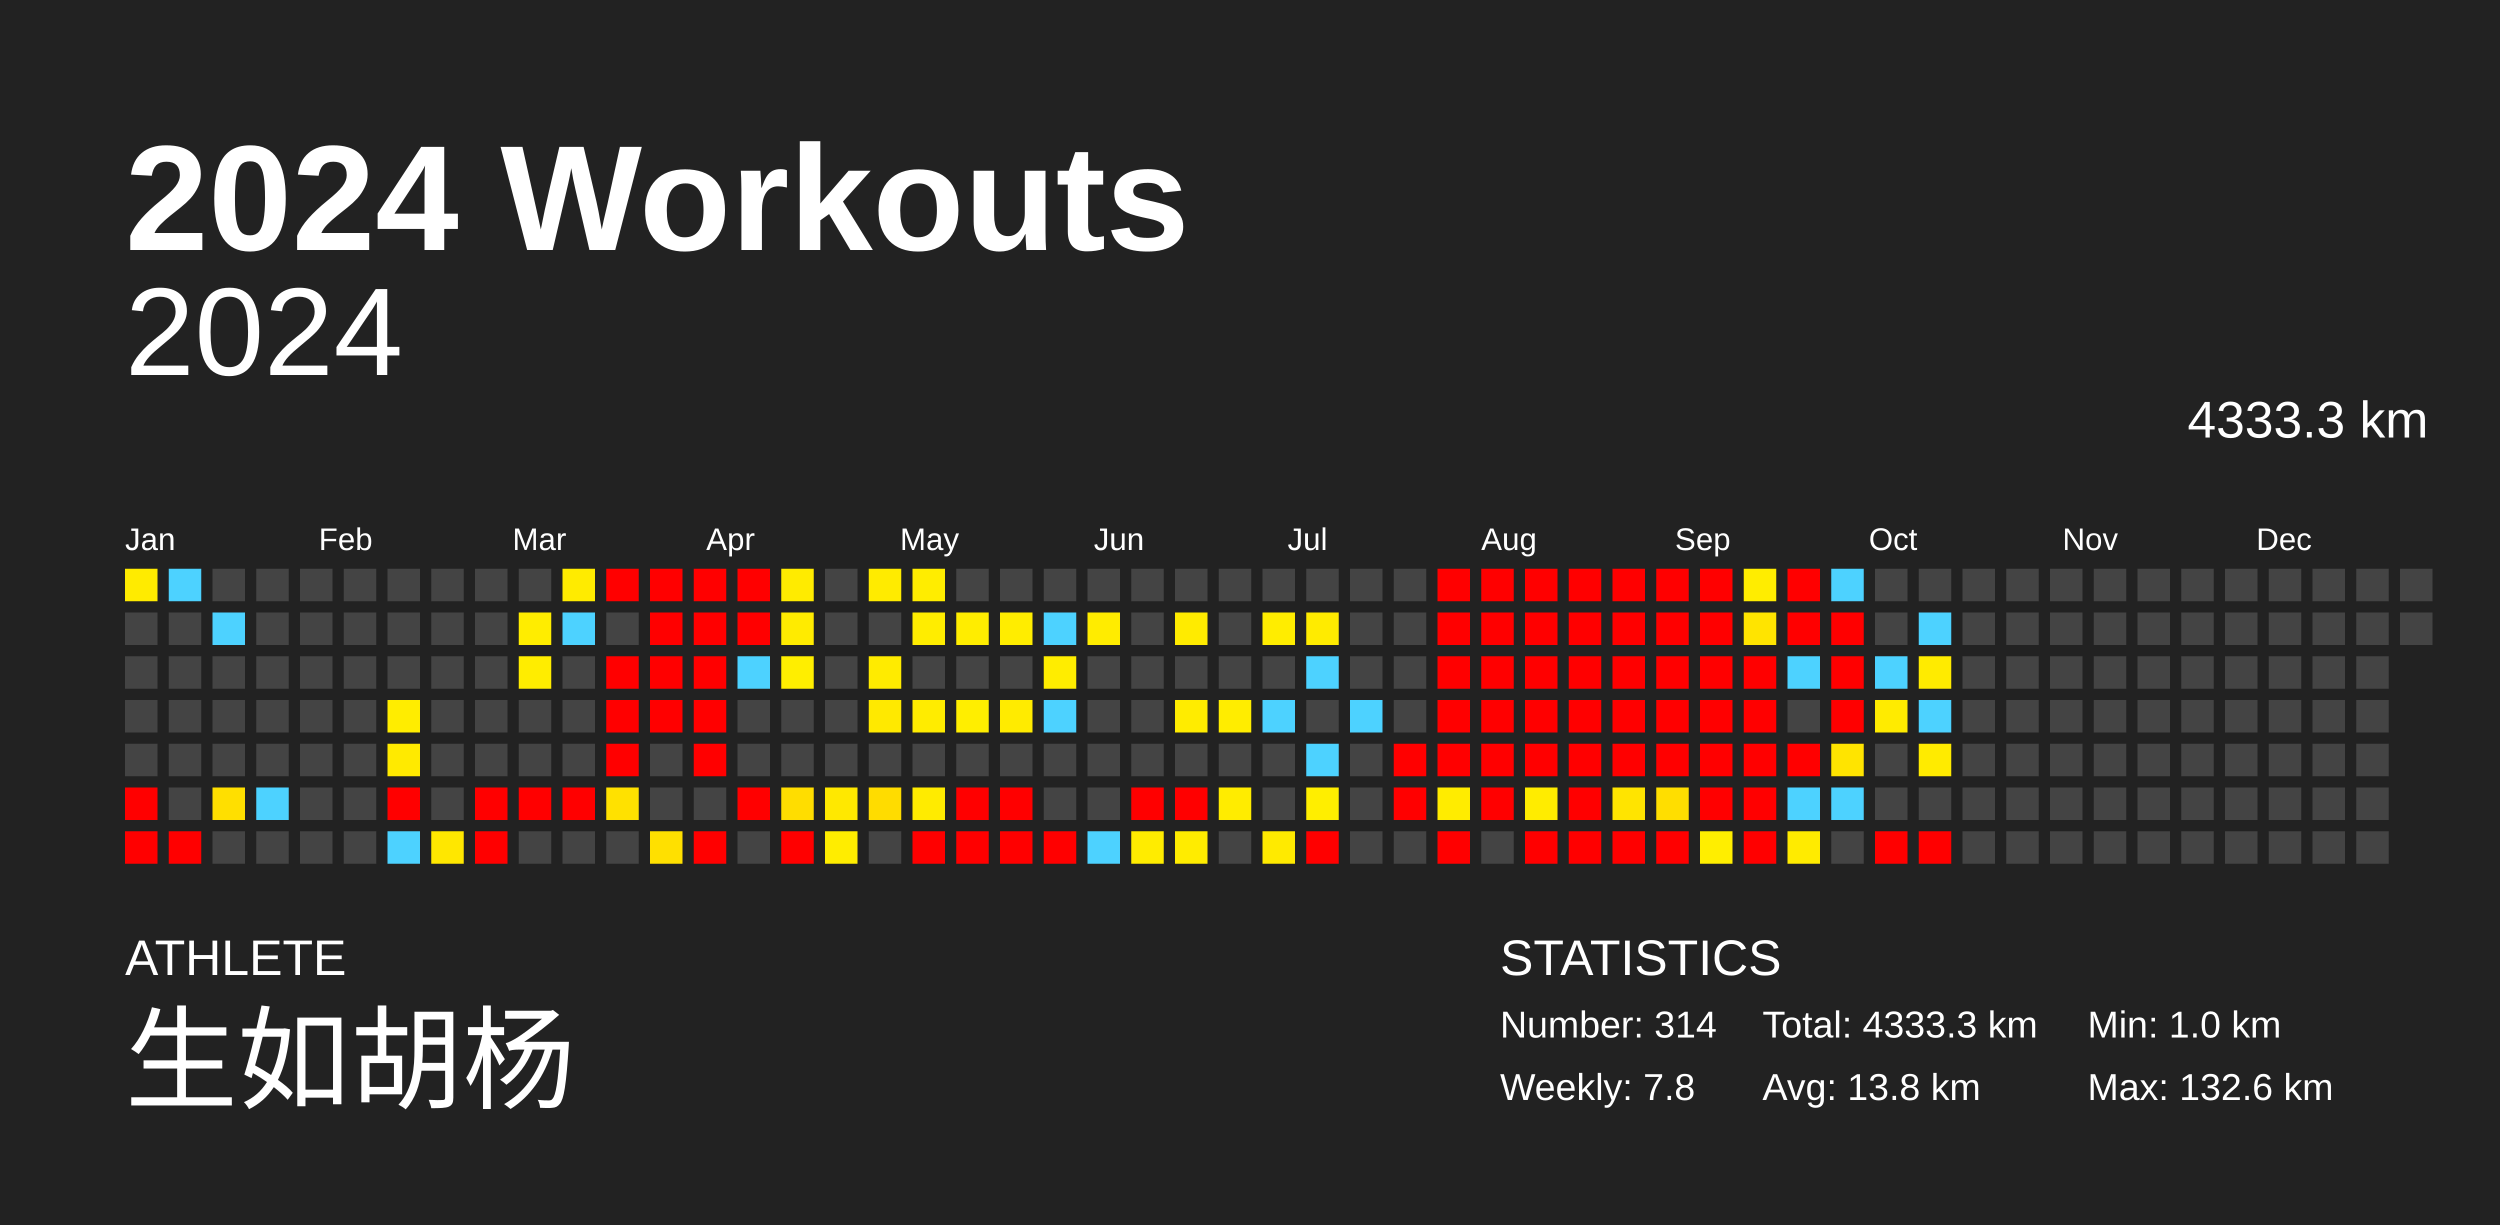
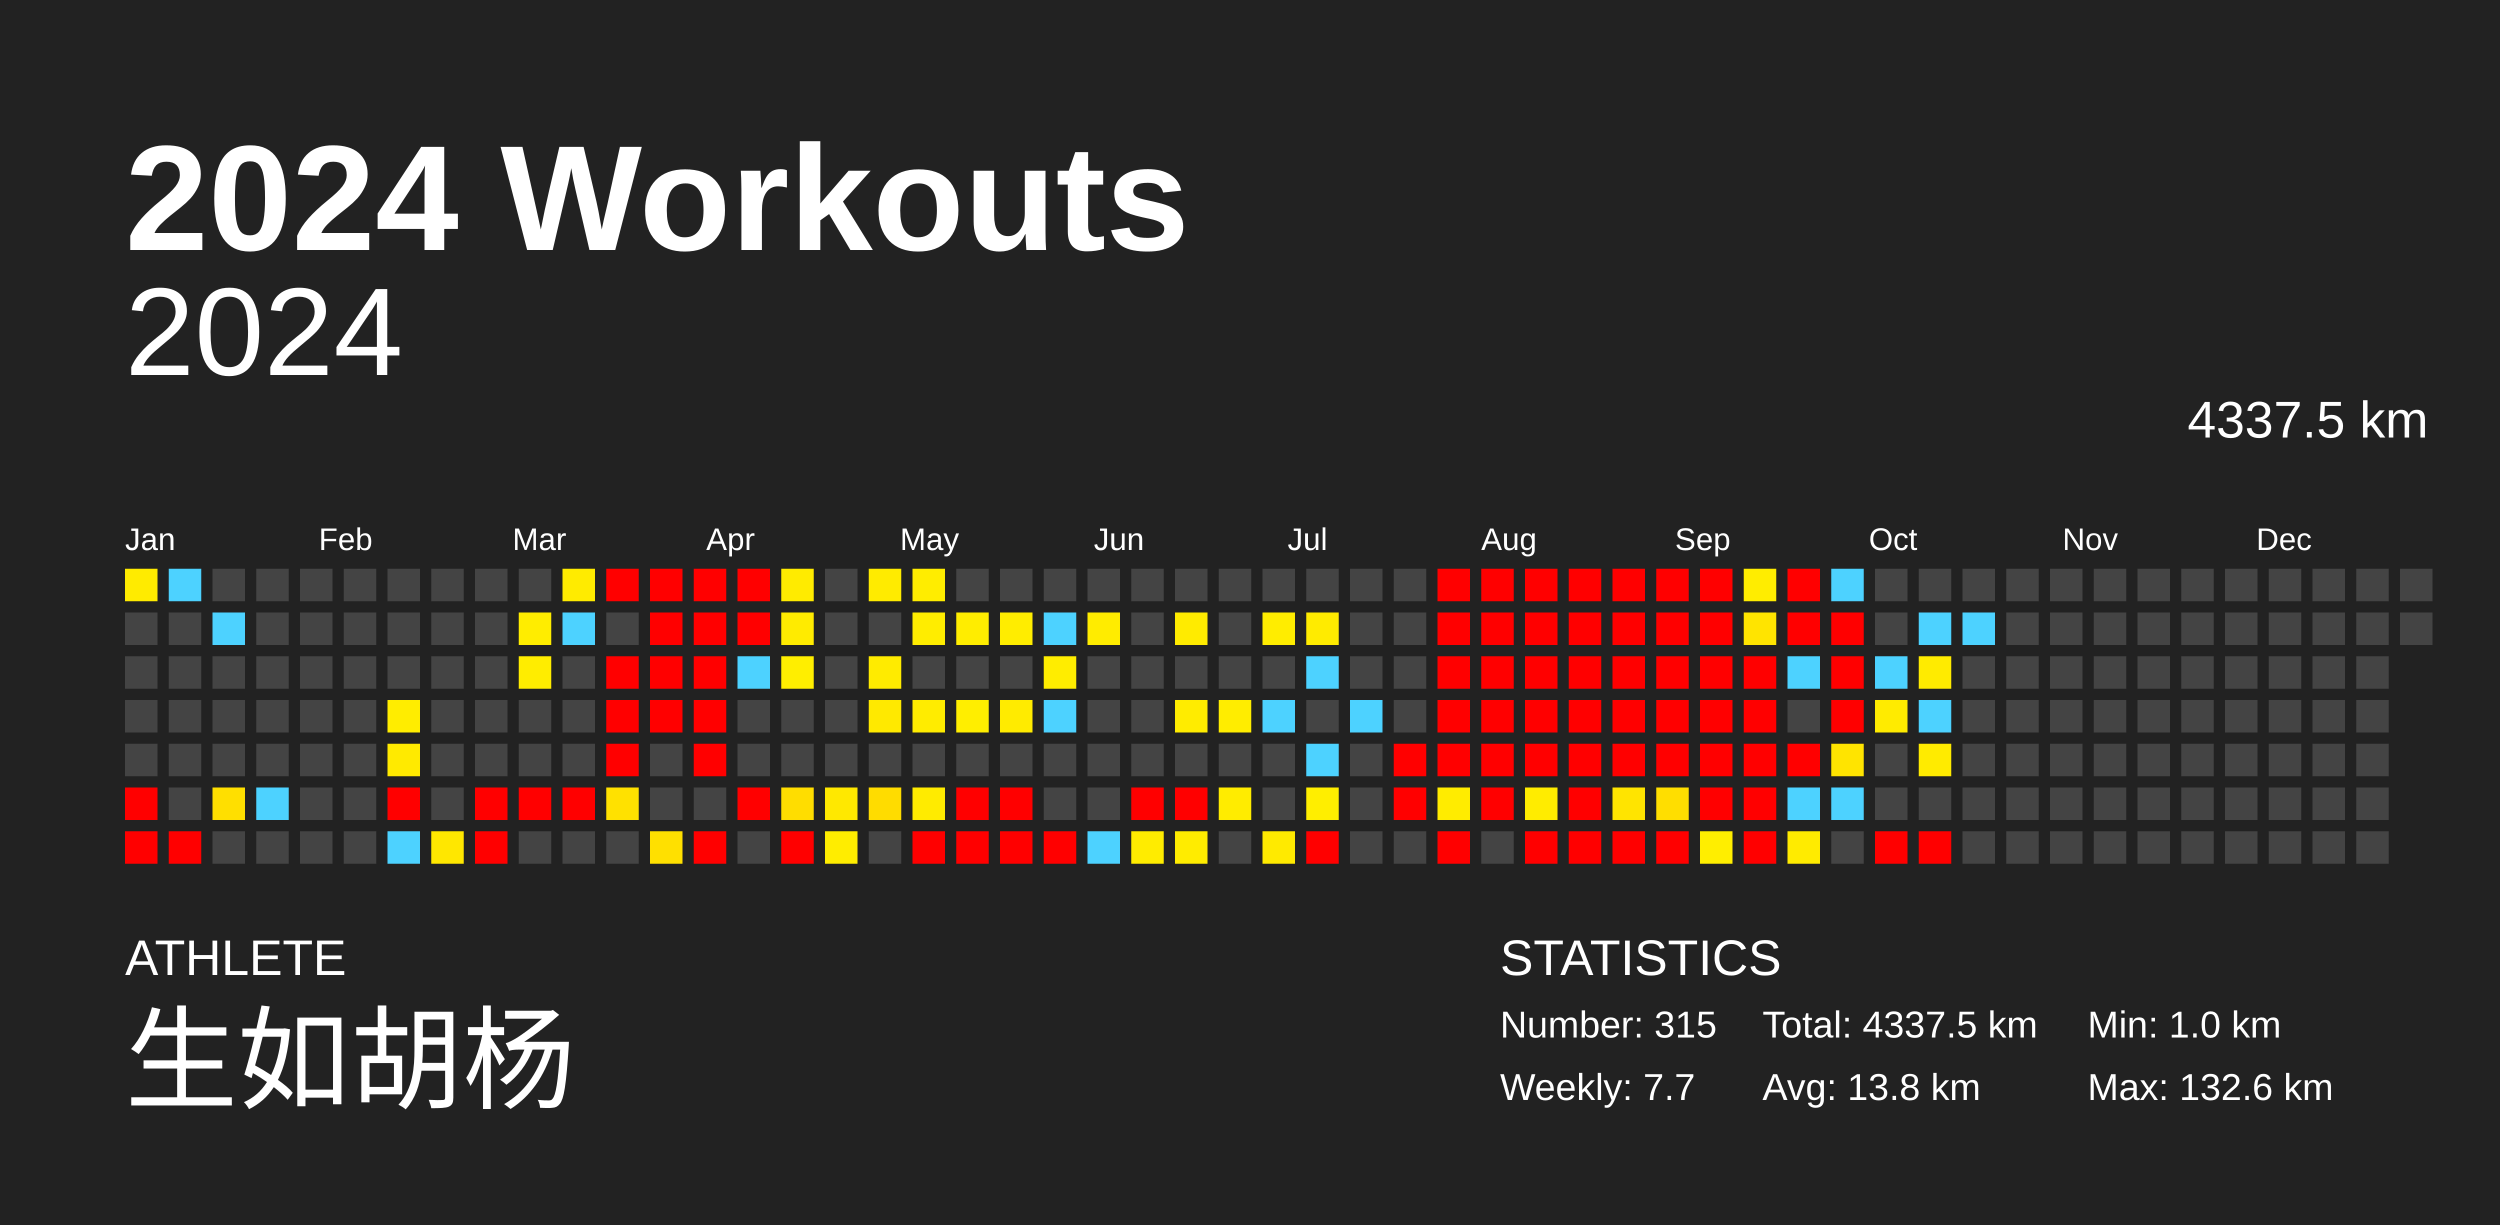
<svg xmlns="http://www.w3.org/2000/svg" baseProfile="full" height="98mm" version="1.1" viewBox="0,0,200,98" width="200mm">
  <defs />
  <rect fill="#222222" height="98" width="200" x="0" y="0" />
  <text fill="#FFFFFF" style="font-size:12px; font-family:Arial; font-weight:bold;" x="10" y="20">2024 Workouts</text>
  <text fill="#FFFFFF" style="font-size:4px; font-family:Arial" x="10" y="78">ATHLETE</text>
  <text fill="#FFFFFF" style="font-size:9px; font-family:Arial" x="10" y="88">生如胡杨</text>
  <text fill="#FFFFFF" style="font-size:4px; font-family:Arial" x="120" y="78">STATISTICS</text>
-   <text fill="#FFFFFF" style="font-size:3px; font-family:Arial" x="120" y="83">Number: 314</text>
-   <text fill="#FFFFFF" style="font-size:3px; font-family:Arial" x="120" y="88">Weekly: 7.8</text>
-   <text fill="#FFFFFF" style="font-size:3px; font-family:Arial" x="141" y="83">Total: 4333.3 km</text>
+   <text fill="#FFFFFF" style="font-size:3px; font-family:Arial" x="120" y="83">Number: 315</text>
+   <text fill="#FFFFFF" style="font-size:3px; font-family:Arial" x="120" y="88">Weekly: 7.7</text>
+   <text fill="#FFFFFF" style="font-size:3px; font-family:Arial" x="141" y="83">Total: 4337.5 km</text>
  <text fill="#FFFFFF" style="font-size:3px; font-family:Arial" x="141" y="88">Avg: 13.8 km</text>
  <text fill="#FFFFFF" style="font-size:3px; font-family:Arial" x="167" y="83">Min: 1.0 km</text>
  <text fill="#FFFFFF" style="font-size:3px; font-family:Arial" x="167" y="88">Max: 132.6 km</text>
  <text alignment-baseline="hanging" fill="#FFFFFF" style="font-size:10.0px; font-family:Arial;" x="10" y="30">2024</text>
-   <text alignment-baseline="hanging" fill="#FFFFFF" style="font-size:4.125px; font-family:Arial;" x="175" y="35">4333.3 km</text>
+   <text alignment-baseline="hanging" fill="#FFFFFF" style="font-size:4.125px; font-family:Arial;" x="175" y="35">4337.5 km</text>
  <text fill="#FFFFFF" style="font-size:2.5px; font-family:Arial" x="10.0" y="44">Jan</text>
  <text fill="#FFFFFF" style="font-size:2.5px; font-family:Arial" x="25.5" y="44">Feb</text>
  <text fill="#FFFFFF" style="font-size:2.5px; font-family:Arial" x="41.0" y="44">Mar</text>
  <text fill="#FFFFFF" style="font-size:2.5px; font-family:Arial" x="56.5" y="44">Apr</text>
  <text fill="#FFFFFF" style="font-size:2.5px; font-family:Arial" x="72.0" y="44">May</text>
  <text fill="#FFFFFF" style="font-size:2.5px; font-family:Arial" x="87.5" y="44">Jun</text>
  <text fill="#FFFFFF" style="font-size:2.5px; font-family:Arial" x="103.0" y="44">Jul</text>
  <text fill="#FFFFFF" style="font-size:2.5px; font-family:Arial" x="118.5" y="44">Aug</text>
  <text fill="#FFFFFF" style="font-size:2.5px; font-family:Arial" x="134.0" y="44">Sep</text>
  <text fill="#FFFFFF" style="font-size:2.5px; font-family:Arial" x="149.5" y="44">Oct</text>
  <text fill="#FFFFFF" style="font-size:2.5px; font-family:Arial" x="165.0" y="44">Nov</text>
  <text fill="#FFFFFF" style="font-size:2.5px; font-family:Arial" x="180.5" y="44">Dec</text>
  <rect fill="#ffeb00" height="2.6" width="2.6" x="10.0" y="45.5" />
  <rect fill="#444444" height="2.6" width="2.6" x="10.0" y="49.0" />
  <rect fill="#444444" height="2.6" width="2.6" x="10.0" y="52.5" />
  <rect fill="#444444" height="2.6" width="2.6" x="10.0" y="56.0" />
  <rect fill="#444444" height="2.6" width="2.6" x="10.0" y="59.5" />
  <rect fill="red" height="2.6" width="2.6" x="10.0" y="63.0" />
  <rect fill="red" height="2.6" width="2.6" x="10.0" y="66.5" />
  <rect fill="#4dd2ff" height="2.6" width="2.6" x="13.5" y="45.5" />
  <rect fill="#444444" height="2.6" width="2.6" x="13.5" y="49.0" />
  <rect fill="#444444" height="2.6" width="2.6" x="13.5" y="52.5" />
  <rect fill="#444444" height="2.6" width="2.6" x="13.5" y="56.0" />
  <rect fill="#444444" height="2.6" width="2.6" x="13.5" y="59.5" />
  <rect fill="#444444" height="2.6" width="2.6" x="13.5" y="63.0" />
  <rect fill="red" height="2.6" width="2.6" x="13.5" y="66.5" />
  <rect fill="#444444" height="2.6" width="2.6" x="17.0" y="45.5" />
  <rect fill="#4dd2ff" height="2.6" width="2.6" x="17.0" y="49.0" />
  <rect fill="#444444" height="2.6" width="2.6" x="17.0" y="52.5" />
  <rect fill="#444444" height="2.6" width="2.6" x="17.0" y="56.0" />
  <rect fill="#444444" height="2.6" width="2.6" x="17.0" y="59.5" />
  <rect fill="#ffdf00" height="2.6" width="2.6" x="17.0" y="63.0" />
  <rect fill="#444444" height="2.6" width="2.6" x="17.0" y="66.5" />
  <rect fill="#444444" height="2.6" width="2.6" x="20.5" y="45.5" />
  <rect fill="#444444" height="2.6" width="2.6" x="20.5" y="49.0" />
  <rect fill="#444444" height="2.6" width="2.6" x="20.5" y="52.5" />
  <rect fill="#444444" height="2.6" width="2.6" x="20.5" y="56.0" />
  <rect fill="#444444" height="2.6" width="2.6" x="20.5" y="59.5" />
  <rect fill="#4dd2ff" height="2.6" width="2.6" x="20.5" y="63.0" />
  <rect fill="#444444" height="2.6" width="2.6" x="20.5" y="66.5" />
  <rect fill="#444444" height="2.6" width="2.6" x="24.0" y="45.5" />
  <rect fill="#444444" height="2.6" width="2.6" x="24.0" y="49.0" />
  <rect fill="#444444" height="2.6" width="2.6" x="24.0" y="52.5" />
  <rect fill="#444444" height="2.6" width="2.6" x="24.0" y="56.0" />
  <rect fill="#444444" height="2.6" width="2.6" x="24.0" y="59.5" />
  <rect fill="#444444" height="2.6" width="2.6" x="24.0" y="63.0" />
  <rect fill="#444444" height="2.6" width="2.6" x="24.0" y="66.5" />
  <rect fill="#444444" height="2.6" width="2.6" x="27.5" y="45.5" />
  <rect fill="#444444" height="2.6" width="2.6" x="27.5" y="49.0" />
  <rect fill="#444444" height="2.6" width="2.6" x="27.5" y="52.5" />
  <rect fill="#444444" height="2.6" width="2.6" x="27.5" y="56.0" />
  <rect fill="#444444" height="2.6" width="2.6" x="27.5" y="59.5" />
  <rect fill="#444444" height="2.6" width="2.6" x="27.5" y="63.0" />
  <rect fill="#444444" height="2.6" width="2.6" x="27.5" y="66.5" />
  <rect fill="#444444" height="2.6" width="2.6" x="31.0" y="45.5" />
  <rect fill="#444444" height="2.6" width="2.6" x="31.0" y="49.0" />
  <rect fill="#444444" height="2.6" width="2.6" x="31.0" y="52.5" />
  <rect fill="#ffed00" height="2.6" width="2.6" x="31.0" y="56.0" />
  <rect fill="#ffea00" height="2.6" width="2.6" x="31.0" y="59.5" />
  <rect fill="red" height="2.6" width="2.6" x="31.0" y="63.0" />
  <rect fill="#4dd2ff" height="2.6" width="2.6" x="31.0" y="66.5" />
  <rect fill="#444444" height="2.6" width="2.6" x="34.5" y="45.5" />
  <rect fill="#444444" height="2.6" width="2.6" x="34.5" y="49.0" />
  <rect fill="#444444" height="2.6" width="2.6" x="34.5" y="52.5" />
  <rect fill="#444444" height="2.6" width="2.6" x="34.5" y="56.0" />
  <rect fill="#444444" height="2.6" width="2.6" x="34.5" y="59.5" />
  <rect fill="#444444" height="2.6" width="2.6" x="34.5" y="63.0" />
  <rect fill="#ffe700" height="2.6" width="2.6" x="34.5" y="66.5" />
  <rect fill="#444444" height="2.6" width="2.6" x="38.0" y="45.5" />
  <rect fill="#444444" height="2.6" width="2.6" x="38.0" y="49.0" />
  <rect fill="#444444" height="2.6" width="2.6" x="38.0" y="52.5" />
  <rect fill="#444444" height="2.6" width="2.6" x="38.0" y="56.0" />
  <rect fill="#444444" height="2.6" width="2.6" x="38.0" y="59.5" />
  <rect fill="red" height="2.6" width="2.6" x="38.0" y="63.0" />
  <rect fill="red" height="2.6" width="2.6" x="38.0" y="66.5" />
  <rect fill="#444444" height="2.6" width="2.6" x="41.5" y="45.5" />
  <rect fill="#ffed00" height="2.6" width="2.6" x="41.5" y="49.0" />
  <rect fill="#ffed00" height="2.6" width="2.6" x="41.5" y="52.5" />
  <rect fill="#444444" height="2.6" width="2.6" x="41.5" y="56.0" />
  <rect fill="#444444" height="2.6" width="2.6" x="41.5" y="59.5" />
  <rect fill="red" height="2.6" width="2.6" x="41.5" y="63.0" />
  <rect fill="#444444" height="2.6" width="2.6" x="41.5" y="66.5" />
  <rect fill="#ffeb00" height="2.6" width="2.6" x="45.0" y="45.5" />
  <rect fill="#4dd2ff" height="2.6" width="2.6" x="45.0" y="49.0" />
  <rect fill="#444444" height="2.6" width="2.6" x="45.0" y="52.5" />
  <rect fill="#444444" height="2.6" width="2.6" x="45.0" y="56.0" />
  <rect fill="#444444" height="2.6" width="2.6" x="45.0" y="59.5" />
  <rect fill="red" height="2.6" width="2.6" x="45.0" y="63.0" />
  <rect fill="#444444" height="2.6" width="2.6" x="45.0" y="66.5" />
  <rect fill="red" height="2.6" width="2.6" x="48.5" y="45.5" />
  <rect fill="#444444" height="2.6" width="2.6" x="48.5" y="49.0" />
  <rect fill="red" height="2.6" width="2.6" x="48.5" y="52.5" />
  <rect fill="red" height="2.6" width="2.6" x="48.5" y="56.0" />
  <rect fill="red" height="2.6" width="2.6" x="48.5" y="59.5" />
  <rect fill="#ffe100" height="2.6" width="2.6" x="48.5" y="63.0" />
  <rect fill="#444444" height="2.6" width="2.6" x="48.5" y="66.5" />
  <rect fill="red" height="2.6" width="2.6" x="52.0" y="45.5" />
  <rect fill="red" height="2.6" width="2.6" x="52.0" y="49.0" />
  <rect fill="red" height="2.6" width="2.6" x="52.0" y="52.5" />
  <rect fill="red" height="2.6" width="2.6" x="52.0" y="56.0" />
  <rect fill="#444444" height="2.6" width="2.6" x="52.0" y="59.5" />
  <rect fill="#444444" height="2.6" width="2.6" x="52.0" y="63.0" />
  <rect fill="#ffe000" height="2.6" width="2.6" x="52.0" y="66.5" />
  <rect fill="red" height="2.6" width="2.6" x="55.5" y="45.5" />
  <rect fill="red" height="2.6" width="2.6" x="55.5" y="49.0" />
  <rect fill="red" height="2.6" width="2.6" x="55.5" y="52.5" />
  <rect fill="red" height="2.6" width="2.6" x="55.5" y="56.0" />
  <rect fill="red" height="2.6" width="2.6" x="55.5" y="59.5" />
  <rect fill="#444444" height="2.6" width="2.6" x="55.5" y="63.0" />
  <rect fill="red" height="2.6" width="2.6" x="55.5" y="66.5" />
  <rect fill="red" height="2.6" width="2.6" x="59.0" y="45.5" />
  <rect fill="red" height="2.6" width="2.6" x="59.0" y="49.0" />
  <rect fill="#4dd2ff" height="2.6" width="2.6" x="59.0" y="52.5" />
  <rect fill="#444444" height="2.6" width="2.6" x="59.0" y="56.0" />
  <rect fill="#444444" height="2.6" width="2.6" x="59.0" y="59.5" />
  <rect fill="red" height="2.6" width="2.6" x="59.0" y="63.0" />
  <rect fill="#444444" height="2.6" width="2.6" x="59.0" y="66.5" />
  <rect fill="#ffeb00" height="2.6" width="2.6" x="62.5" y="45.5" />
  <rect fill="#ffeb00" height="2.6" width="2.6" x="62.5" y="49.0" />
  <rect fill="#ffee00" height="2.6" width="2.6" x="62.5" y="52.5" />
  <rect fill="#444444" height="2.6" width="2.6" x="62.5" y="56.0" />
  <rect fill="#444444" height="2.6" width="2.6" x="62.5" y="59.5" />
  <rect fill="#ffdd00" height="2.6" width="2.6" x="62.5" y="63.0" />
  <rect fill="red" height="2.6" width="2.6" x="62.5" y="66.5" />
  <rect fill="#444444" height="2.6" width="2.6" x="66.0" y="45.5" />
  <rect fill="#444444" height="2.6" width="2.6" x="66.0" y="49.0" />
  <rect fill="#444444" height="2.6" width="2.6" x="66.0" y="52.5" />
  <rect fill="#444444" height="2.6" width="2.6" x="66.0" y="56.0" />
  <rect fill="#444444" height="2.6" width="2.6" x="66.0" y="59.5" />
  <rect fill="#ffe800" height="2.6" width="2.6" x="66.0" y="63.0" />
  <rect fill="#ffed00" height="2.6" width="2.6" x="66.0" y="66.5" />
  <rect fill="#ffeb00" height="2.6" width="2.6" x="69.5" y="45.5" />
  <rect fill="#444444" height="2.6" width="2.6" x="69.5" y="49.0" />
  <rect fill="#ffeb00" height="2.6" width="2.6" x="69.5" y="52.5" />
  <rect fill="#ffe900" height="2.6" width="2.6" x="69.5" y="56.0" />
  <rect fill="#444444" height="2.6" width="2.6" x="69.5" y="59.5" />
  <rect fill="#ffdc00" height="2.6" width="2.6" x="69.5" y="63.0" />
  <rect fill="#444444" height="2.6" width="2.6" x="69.5" y="66.5" />
  <rect fill="#ffed00" height="2.6" width="2.6" x="73.0" y="45.5" />
  <rect fill="#ffed00" height="2.6" width="2.6" x="73.0" y="49.0" />
  <rect fill="#444444" height="2.6" width="2.6" x="73.0" y="52.5" />
  <rect fill="#ffec00" height="2.6" width="2.6" x="73.0" y="56.0" />
  <rect fill="#444444" height="2.6" width="2.6" x="73.0" y="59.5" />
  <rect fill="#ffeb00" height="2.6" width="2.6" x="73.0" y="63.0" />
  <rect fill="red" height="2.6" width="2.6" x="73.0" y="66.5" />
  <rect fill="#444444" height="2.6" width="2.6" x="76.5" y="45.5" />
  <rect fill="#ffed00" height="2.6" width="2.6" x="76.5" y="49.0" />
  <rect fill="#444444" height="2.6" width="2.6" x="76.5" y="52.5" />
  <rect fill="#ffee00" height="2.6" width="2.6" x="76.5" y="56.0" />
  <rect fill="#444444" height="2.6" width="2.6" x="76.5" y="59.5" />
  <rect fill="red" height="2.6" width="2.6" x="76.5" y="63.0" />
  <rect fill="red" height="2.6" width="2.6" x="76.5" y="66.5" />
  <rect fill="#444444" height="2.6" width="2.6" x="80.0" y="45.5" />
  <rect fill="#ffed00" height="2.6" width="2.6" x="80.0" y="49.0" />
  <rect fill="#444444" height="2.6" width="2.6" x="80.0" y="52.5" />
  <rect fill="#ffeb00" height="2.6" width="2.6" x="80.0" y="56.0" />
  <rect fill="#444444" height="2.6" width="2.6" x="80.0" y="59.5" />
  <rect fill="red" height="2.6" width="2.6" x="80.0" y="63.0" />
  <rect fill="red" height="2.6" width="2.6" x="80.0" y="66.5" />
  <rect fill="#444444" height="2.6" width="2.6" x="83.5" y="45.5" />
  <rect fill="#4dd2ff" height="2.6" width="2.6" x="83.5" y="49.0" />
  <rect fill="#ffed00" height="2.6" width="2.6" x="83.5" y="52.5" />
  <rect fill="#4dd2ff" height="2.6" width="2.6" x="83.5" y="56.0" />
  <rect fill="#444444" height="2.6" width="2.6" x="83.5" y="59.5" />
  <rect fill="#444444" height="2.6" width="2.6" x="83.5" y="63.0" />
  <rect fill="red" height="2.6" width="2.6" x="83.5" y="66.5" />
  <rect fill="#444444" height="2.6" width="2.6" x="87.0" y="45.5" />
  <rect fill="#ffec00" height="2.6" width="2.6" x="87.0" y="49.0" />
  <rect fill="#444444" height="2.6" width="2.6" x="87.0" y="52.5" />
  <rect fill="#444444" height="2.6" width="2.6" x="87.0" y="56.0" />
  <rect fill="#444444" height="2.6" width="2.6" x="87.0" y="59.5" />
  <rect fill="#444444" height="2.6" width="2.6" x="87.0" y="63.0" />
  <rect fill="#4dd2ff" height="2.6" width="2.6" x="87.0" y="66.5" />
  <rect fill="#444444" height="2.6" width="2.6" x="90.5" y="45.5" />
  <rect fill="#444444" height="2.6" width="2.6" x="90.5" y="49.0" />
  <rect fill="#444444" height="2.6" width="2.6" x="90.5" y="52.5" />
  <rect fill="#444444" height="2.6" width="2.6" x="90.5" y="56.0" />
  <rect fill="#444444" height="2.6" width="2.6" x="90.5" y="59.5" />
  <rect fill="red" height="2.6" width="2.6" x="90.5" y="63.0" />
  <rect fill="#ffec00" height="2.6" width="2.6" x="90.5" y="66.5" />
  <rect fill="#444444" height="2.6" width="2.6" x="94.0" y="45.5" />
  <rect fill="#ffeb00" height="2.6" width="2.6" x="94.0" y="49.0" />
  <rect fill="#444444" height="2.6" width="2.6" x="94.0" y="52.5" />
  <rect fill="#ffec00" height="2.6" width="2.6" x="94.0" y="56.0" />
  <rect fill="#444444" height="2.6" width="2.6" x="94.0" y="59.5" />
  <rect fill="red" height="2.6" width="2.6" x="94.0" y="63.0" />
  <rect fill="#ffec00" height="2.6" width="2.6" x="94.0" y="66.5" />
  <rect fill="#444444" height="2.6" width="2.6" x="97.5" y="45.5" />
  <rect fill="#444444" height="2.6" width="2.6" x="97.5" y="49.0" />
  <rect fill="#444444" height="2.6" width="2.6" x="97.5" y="52.5" />
  <rect fill="#ffed00" height="2.6" width="2.6" x="97.5" y="56.0" />
  <rect fill="#444444" height="2.6" width="2.6" x="97.5" y="59.5" />
  <rect fill="#ffec00" height="2.6" width="2.6" x="97.5" y="63.0" />
  <rect fill="#444444" height="2.6" width="2.6" x="97.5" y="66.5" />
  <rect fill="#444444" height="2.6" width="2.6" x="101.0" y="45.5" />
  <rect fill="#ffed00" height="2.6" width="2.6" x="101.0" y="49.0" />
  <rect fill="#444444" height="2.6" width="2.6" x="101.0" y="52.5" />
  <rect fill="#4dd2ff" height="2.6" width="2.6" x="101.0" y="56.0" />
  <rect fill="#444444" height="2.6" width="2.6" x="101.0" y="59.5" />
  <rect fill="#444444" height="2.6" width="2.6" x="101.0" y="63.0" />
  <rect fill="#ffea00" height="2.6" width="2.6" x="101.0" y="66.5" />
  <rect fill="#444444" height="2.6" width="2.6" x="104.5" y="45.5" />
  <rect fill="#ffeb00" height="2.6" width="2.6" x="104.5" y="49.0" />
  <rect fill="#4dd2ff" height="2.6" width="2.6" x="104.5" y="52.5" />
  <rect fill="#444444" height="2.6" width="2.6" x="104.5" y="56.0" />
  <rect fill="#4dd2ff" height="2.6" width="2.6" x="104.5" y="59.5" />
  <rect fill="#ffee00" height="2.6" width="2.6" x="104.5" y="63.0" />
  <rect fill="red" height="2.6" width="2.6" x="104.5" y="66.5" />
  <rect fill="#444444" height="2.6" width="2.6" x="108.0" y="45.5" />
  <rect fill="#444444" height="2.6" width="2.6" x="108.0" y="49.0" />
  <rect fill="#444444" height="2.6" width="2.6" x="108.0" y="52.5" />
  <rect fill="#4dd2ff" height="2.6" width="2.6" x="108.0" y="56.0" />
  <rect fill="#444444" height="2.6" width="2.6" x="108.0" y="59.5" />
  <rect fill="#444444" height="2.6" width="2.6" x="108.0" y="63.0" />
  <rect fill="#444444" height="2.6" width="2.6" x="108.0" y="66.5" />
  <rect fill="#444444" height="2.6" width="2.6" x="111.5" y="45.5" />
  <rect fill="#444444" height="2.6" width="2.6" x="111.5" y="49.0" />
  <rect fill="#444444" height="2.6" width="2.6" x="111.5" y="52.5" />
  <rect fill="#444444" height="2.6" width="2.6" x="111.5" y="56.0" />
  <rect fill="red" height="2.6" width="2.6" x="111.5" y="59.5" />
  <rect fill="red" height="2.6" width="2.6" x="111.5" y="63.0" />
  <rect fill="#444444" height="2.6" width="2.6" x="111.5" y="66.5" />
  <rect fill="red" height="2.6" width="2.6" x="115.0" y="45.5" />
  <rect fill="red" height="2.6" width="2.6" x="115.0" y="49.0" />
  <rect fill="red" height="2.6" width="2.6" x="115.0" y="52.5" />
  <rect fill="red" height="2.6" width="2.6" x="115.0" y="56.0" />
  <rect fill="red" height="2.6" width="2.6" x="115.0" y="59.5" />
  <rect fill="#ffec00" height="2.6" width="2.6" x="115.0" y="63.0" />
  <rect fill="red" height="2.6" width="2.6" x="115.0" y="66.5" />
  <rect fill="red" height="2.6" width="2.6" x="118.5" y="45.5" />
  <rect fill="red" height="2.6" width="2.6" x="118.5" y="49.0" />
  <rect fill="red" height="2.6" width="2.6" x="118.5" y="52.5" />
  <rect fill="red" height="2.6" width="2.6" x="118.5" y="56.0" />
  <rect fill="red" height="2.6" width="2.6" x="118.5" y="59.5" />
  <rect fill="red" height="2.6" width="2.6" x="118.5" y="63.0" />
  <rect fill="#444444" height="2.6" width="2.6" x="118.5" y="66.5" />
  <rect fill="red" height="2.6" width="2.6" x="122.0" y="45.5" />
  <rect fill="red" height="2.6" width="2.6" x="122.0" y="49.0" />
  <rect fill="red" height="2.6" width="2.6" x="122.0" y="52.5" />
  <rect fill="red" height="2.6" width="2.6" x="122.0" y="56.0" />
  <rect fill="red" height="2.6" width="2.6" x="122.0" y="59.5" />
  <rect fill="#ffec00" height="2.6" width="2.6" x="122.0" y="63.0" />
  <rect fill="red" height="2.6" width="2.6" x="122.0" y="66.5" />
  <rect fill="red" height="2.6" width="2.6" x="125.5" y="45.5" />
  <rect fill="red" height="2.6" width="2.6" x="125.5" y="49.0" />
  <rect fill="red" height="2.6" width="2.6" x="125.5" y="52.5" />
  <rect fill="red" height="2.6" width="2.6" x="125.5" y="56.0" />
  <rect fill="red" height="2.6" width="2.6" x="125.5" y="59.5" />
  <rect fill="red" height="2.6" width="2.6" x="125.5" y="63.0" />
  <rect fill="red" height="2.6" width="2.6" x="125.5" y="66.5" />
  <rect fill="red" height="2.6" width="2.6" x="129.0" y="45.5" />
  <rect fill="red" height="2.6" width="2.6" x="129.0" y="49.0" />
  <rect fill="red" height="2.6" width="2.6" x="129.0" y="52.5" />
  <rect fill="red" height="2.6" width="2.6" x="129.0" y="56.0" />
  <rect fill="red" height="2.6" width="2.6" x="129.0" y="59.5" />
  <rect fill="#ffe400" height="2.6" width="2.6" x="129.0" y="63.0" />
  <rect fill="red" height="2.6" width="2.6" x="129.0" y="66.5" />
  <rect fill="red" height="2.6" width="2.6" x="132.5" y="45.5" />
  <rect fill="red" height="2.6" width="2.6" x="132.5" y="49.0" />
  <rect fill="red" height="2.6" width="2.6" x="132.5" y="52.5" />
  <rect fill="red" height="2.6" width="2.6" x="132.5" y="56.0" />
  <rect fill="red" height="2.6" width="2.6" x="132.5" y="59.5" />
  <rect fill="#ffde00" height="2.6" width="2.6" x="132.5" y="63.0" />
  <rect fill="red" height="2.6" width="2.6" x="132.5" y="66.5" />
  <rect fill="red" height="2.6" width="2.6" x="136.0" y="45.5" />
  <rect fill="red" height="2.6" width="2.6" x="136.0" y="49.0" />
  <rect fill="red" height="2.6" width="2.6" x="136.0" y="52.5" />
  <rect fill="red" height="2.6" width="2.6" x="136.0" y="56.0" />
  <rect fill="red" height="2.6" width="2.6" x="136.0" y="59.5" />
  <rect fill="red" height="2.6" width="2.6" x="136.0" y="63.0" />
  <rect fill="#ffee00" height="2.6" width="2.6" x="136.0" y="66.5" />
  <rect fill="#ffed00" height="2.6" width="2.6" x="139.5" y="45.5" />
  <rect fill="#ffe400" height="2.6" width="2.6" x="139.5" y="49.0" />
  <rect fill="red" height="2.6" width="2.6" x="139.5" y="52.5" />
  <rect fill="red" height="2.6" width="2.6" x="139.5" y="56.0" />
  <rect fill="red" height="2.6" width="2.6" x="139.5" y="59.5" />
  <rect fill="red" height="2.6" width="2.6" x="139.5" y="63.0" />
  <rect fill="red" height="2.6" width="2.6" x="139.5" y="66.5" />
  <rect fill="red" height="2.6" width="2.6" x="143.0" y="45.5" />
  <rect fill="red" height="2.6" width="2.6" x="143.0" y="49.0" />
  <rect fill="#4dd2ff" height="2.6" width="2.6" x="143.0" y="52.5" />
  <rect fill="#444444" height="2.6" width="2.6" x="143.0" y="56.0" />
  <rect fill="red" height="2.6" width="2.6" x="143.0" y="59.5" />
  <rect fill="#4dd2ff" height="2.6" width="2.6" x="143.0" y="63.0" />
  <rect fill="#ffeb00" height="2.6" width="2.6" x="143.0" y="66.5" />
  <rect fill="#4dd2ff" height="2.6" width="2.6" x="146.5" y="45.5" />
  <rect fill="red" height="2.6" width="2.6" x="146.5" y="49.0" />
  <rect fill="red" height="2.6" width="2.6" x="146.5" y="52.5" />
  <rect fill="red" height="2.6" width="2.6" x="146.5" y="56.0" />
  <rect fill="#ffe400" height="2.6" width="2.6" x="146.5" y="59.5" />
  <rect fill="#4dd2ff" height="2.6" width="2.6" x="146.5" y="63.0" />
  <rect fill="#444444" height="2.6" width="2.6" x="146.5" y="66.5" />
  <rect fill="#444444" height="2.6" width="2.6" x="150.0" y="45.5" />
  <rect fill="#444444" height="2.6" width="2.6" x="150.0" y="49.0" />
  <rect fill="#4dd2ff" height="2.6" width="2.6" x="150.0" y="52.5" />
  <rect fill="#ffeb00" height="2.6" width="2.6" x="150.0" y="56.0" />
  <rect fill="#444444" height="2.6" width="2.6" x="150.0" y="59.5" />
  <rect fill="#444444" height="2.6" width="2.6" x="150.0" y="63.0" />
  <rect fill="red" height="2.6" width="2.6" x="150.0" y="66.5" />
  <rect fill="#444444" height="2.6" width="2.6" x="153.5" y="45.5" />
  <rect fill="#4dd2ff" height="2.6" width="2.6" x="153.5" y="49.0" />
  <rect fill="#ffeb00" height="2.6" width="2.6" x="153.5" y="52.5" />
  <rect fill="#4dd2ff" height="2.6" width="2.6" x="153.5" y="56.0" />
  <rect fill="#ffeb00" height="2.6" width="2.6" x="153.5" y="59.5" />
  <rect fill="#444444" height="2.6" width="2.6" x="153.5" y="63.0" />
  <rect fill="red" height="2.6" width="2.6" x="153.5" y="66.5" />
  <rect fill="#444444" height="2.6" width="2.6" x="157.0" y="45.5" />
-   <rect fill="#444444" height="2.6" width="2.6" x="157.0" y="49.0" />
+   <rect fill="#4dd2ff" height="2.6" width="2.6" x="157.0" y="49.0" />
  <rect fill="#444444" height="2.6" width="2.6" x="157.0" y="52.5" />
  <rect fill="#444444" height="2.6" width="2.6" x="157.0" y="56.0" />
  <rect fill="#444444" height="2.6" width="2.6" x="157.0" y="59.5" />
  <rect fill="#444444" height="2.6" width="2.6" x="157.0" y="63.0" />
  <rect fill="#444444" height="2.6" width="2.6" x="157.0" y="66.5" />
  <rect fill="#444444" height="2.6" width="2.6" x="160.5" y="45.5" />
  <rect fill="#444444" height="2.6" width="2.6" x="160.5" y="49.0" />
  <rect fill="#444444" height="2.6" width="2.6" x="160.5" y="52.5" />
  <rect fill="#444444" height="2.6" width="2.6" x="160.5" y="56.0" />
  <rect fill="#444444" height="2.6" width="2.6" x="160.5" y="59.5" />
  <rect fill="#444444" height="2.6" width="2.6" x="160.5" y="63.0" />
  <rect fill="#444444" height="2.6" width="2.6" x="160.5" y="66.5" />
  <rect fill="#444444" height="2.6" width="2.6" x="164.0" y="45.5" />
  <rect fill="#444444" height="2.6" width="2.6" x="164.0" y="49.0" />
  <rect fill="#444444" height="2.6" width="2.6" x="164.0" y="52.5" />
  <rect fill="#444444" height="2.6" width="2.6" x="164.0" y="56.0" />
  <rect fill="#444444" height="2.6" width="2.6" x="164.0" y="59.5" />
  <rect fill="#444444" height="2.6" width="2.6" x="164.0" y="63.0" />
  <rect fill="#444444" height="2.6" width="2.6" x="164.0" y="66.5" />
  <rect fill="#444444" height="2.6" width="2.6" x="167.5" y="45.5" />
  <rect fill="#444444" height="2.6" width="2.6" x="167.5" y="49.0" />
  <rect fill="#444444" height="2.6" width="2.6" x="167.5" y="52.5" />
  <rect fill="#444444" height="2.6" width="2.6" x="167.5" y="56.0" />
  <rect fill="#444444" height="2.6" width="2.6" x="167.5" y="59.5" />
  <rect fill="#444444" height="2.6" width="2.6" x="167.5" y="63.0" />
  <rect fill="#444444" height="2.6" width="2.6" x="167.5" y="66.5" />
  <rect fill="#444444" height="2.6" width="2.6" x="171.0" y="45.5" />
  <rect fill="#444444" height="2.6" width="2.6" x="171.0" y="49.0" />
  <rect fill="#444444" height="2.6" width="2.6" x="171.0" y="52.5" />
  <rect fill="#444444" height="2.6" width="2.6" x="171.0" y="56.0" />
  <rect fill="#444444" height="2.6" width="2.6" x="171.0" y="59.5" />
  <rect fill="#444444" height="2.6" width="2.6" x="171.0" y="63.0" />
  <rect fill="#444444" height="2.6" width="2.6" x="171.0" y="66.5" />
  <rect fill="#444444" height="2.6" width="2.6" x="174.5" y="45.5" />
  <rect fill="#444444" height="2.6" width="2.6" x="174.5" y="49.0" />
  <rect fill="#444444" height="2.6" width="2.6" x="174.5" y="52.5" />
  <rect fill="#444444" height="2.6" width="2.6" x="174.5" y="56.0" />
  <rect fill="#444444" height="2.6" width="2.6" x="174.5" y="59.5" />
  <rect fill="#444444" height="2.6" width="2.6" x="174.5" y="63.0" />
  <rect fill="#444444" height="2.6" width="2.6" x="174.5" y="66.5" />
  <rect fill="#444444" height="2.6" width="2.6" x="178.0" y="45.5" />
  <rect fill="#444444" height="2.6" width="2.6" x="178.0" y="49.0" />
  <rect fill="#444444" height="2.6" width="2.6" x="178.0" y="52.5" />
  <rect fill="#444444" height="2.6" width="2.6" x="178.0" y="56.0" />
  <rect fill="#444444" height="2.6" width="2.6" x="178.0" y="59.5" />
  <rect fill="#444444" height="2.6" width="2.6" x="178.0" y="63.0" />
  <rect fill="#444444" height="2.6" width="2.6" x="178.0" y="66.5" />
  <rect fill="#444444" height="2.6" width="2.6" x="181.5" y="45.5" />
  <rect fill="#444444" height="2.6" width="2.6" x="181.5" y="49.0" />
  <rect fill="#444444" height="2.6" width="2.6" x="181.5" y="52.5" />
  <rect fill="#444444" height="2.6" width="2.6" x="181.5" y="56.0" />
  <rect fill="#444444" height="2.6" width="2.6" x="181.5" y="59.5" />
  <rect fill="#444444" height="2.6" width="2.6" x="181.5" y="63.0" />
  <rect fill="#444444" height="2.6" width="2.6" x="181.5" y="66.5" />
  <rect fill="#444444" height="2.6" width="2.6" x="185.0" y="45.5" />
  <rect fill="#444444" height="2.6" width="2.6" x="185.0" y="49.0" />
  <rect fill="#444444" height="2.6" width="2.6" x="185.0" y="52.5" />
  <rect fill="#444444" height="2.6" width="2.6" x="185.0" y="56.0" />
  <rect fill="#444444" height="2.6" width="2.6" x="185.0" y="59.5" />
  <rect fill="#444444" height="2.6" width="2.6" x="185.0" y="63.0" />
  <rect fill="#444444" height="2.6" width="2.6" x="185.0" y="66.5" />
  <rect fill="#444444" height="2.6" width="2.6" x="188.5" y="45.5" />
  <rect fill="#444444" height="2.6" width="2.6" x="188.5" y="49.0" />
  <rect fill="#444444" height="2.6" width="2.6" x="188.5" y="52.5" />
  <rect fill="#444444" height="2.6" width="2.6" x="188.5" y="56.0" />
  <rect fill="#444444" height="2.6" width="2.6" x="188.5" y="59.5" />
  <rect fill="#444444" height="2.6" width="2.6" x="188.5" y="63.0" />
  <rect fill="#444444" height="2.6" width="2.6" x="188.5" y="66.5" />
  <rect fill="#444444" height="2.6" width="2.6" x="192.0" y="45.5" />
  <rect fill="#444444" height="2.6" width="2.6" x="192.0" y="49.0" />
</svg>
